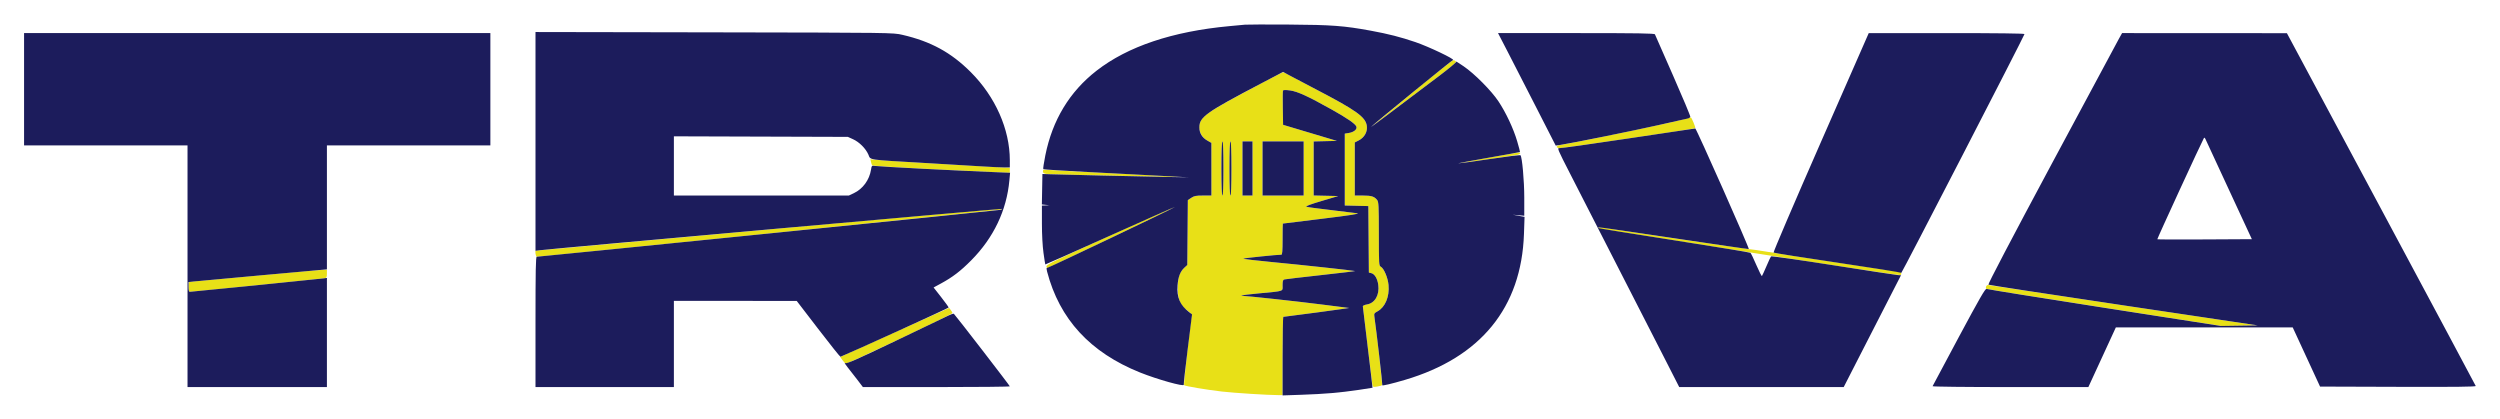
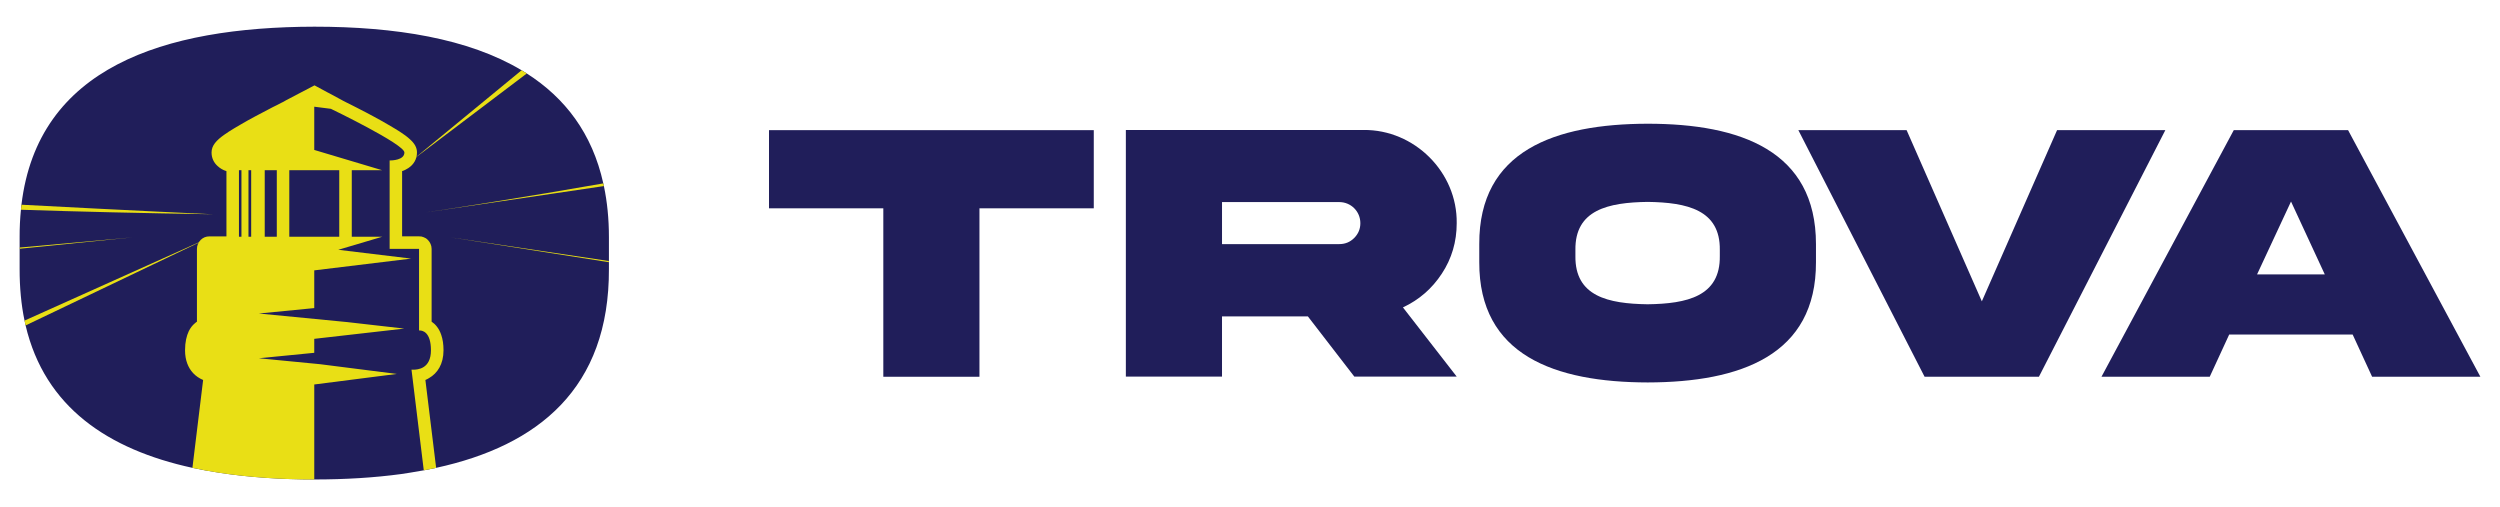
- <svg xmlns="http://www.w3.org/2000/svg" width="2493" height="417" viewBox="0 0 2493 417" version="1.1">
-   <path d="M 1407.500 93.111 C 1385.500 111.258, 1367.050 126.597, 1366.500 127.199 C 1365.596 128.189, 1390.854 109.235, 1436.185 74.905 C 1448.630 65.480, 1452.581 61.981, 1451.735 61.135 C 1451.111 60.511, 1449.902 60.027, 1449.050 60.059 C 1448.197 60.092, 1429.500 74.965, 1407.500 93.111 M 1259.500 82.173 C 1212.140 107.253, 1201.637 113.616, 1198.072 119.384 C 1193.645 126.547, 1196.256 135.801, 1203.942 140.191 L 1207.985 142.500 1207.992 168.750 L 1208 195 1199.648 195 C 1192.600 195, 1190.765 195.357, 1187.898 197.289 L 1184.500 199.579 1184.236 231.837 L 1183.972 264.094 1180.585 267.481 C 1175.970 272.096, 1174.515 276.889, 1174.507 287.500 C 1174.498 298.851, 1176.934 304.519, 1184 309.596 C 1187.659 312.224, 1188.640 313.498, 1188.350 315.245 C 1186.478 326.498, 1180.186 383.574, 1180.758 384.106 C 1181.827 385.099, 1203.316 388.711, 1218.500 390.449 C 1230.893 391.868, 1264.158 393.984, 1274.250 393.995 L 1279 394 1279 355 C 1279 333.550, 1279.338 315.982, 1279.750 315.960 C 1282.312 315.822, 1346.285 307.188, 1345.365 307.104 C 1344.741 307.047, 1331.916 305.421, 1316.865 303.492 C 1294.401 300.612, 1242.754 295, 1238.714 295 C 1238.138 295, 1237.854 294.815, 1238.083 294.589 C 1238.312 294.363, 1246.150 293.446, 1255.500 292.552 C 1281.327 290.081, 1279 290.876, 1279 284.522 C 1279 280.239, 1279.359 279.037, 1280.750 278.660 C 1281.713 278.399, 1298.155 276.462, 1317.289 274.356 C 1336.423 272.249, 1351.723 270.413, 1351.289 270.275 C 1349.557 269.726, 1296.748 264.020, 1268.782 261.361 C 1252.437 259.807, 1239.387 258.252, 1239.782 257.906 C 1240.377 257.385, 1273.694 253.946, 1277.750 253.987 C 1278.697 253.997, 1279 250.240, 1279 238.500 C 1279 229.975, 1279.112 222.983, 1279.250 222.962 C 1279.388 222.941, 1297.050 220.766, 1318.500 218.129 C 1346.882 214.640, 1356.411 213.158, 1353.500 212.685 C 1351.300 212.327, 1339.375 210.869, 1327 209.445 C 1314.625 208.020, 1303.692 206.545, 1302.705 206.167 C 1301.519 205.714, 1306.610 203.787, 1317.705 200.490 L 1334.500 195.500 1322.250 195.219 L 1310 194.938 1310 168.001 L 1310 141.063 1321.579 140.782 L 1333.157 140.500 1306.329 132.482 L 1279.500 124.465 1279.224 108.021 C 1279.073 98.977, 1279.144 91.068, 1279.382 90.447 C 1279.693 89.637, 1281.720 89.572, 1286.544 90.219 C 1293.826 91.194, 1304.356 96.027, 1328 109.243 C 1343.517 117.917, 1351.747 123.629, 1352.600 126.314 C 1353.459 129.022, 1350.059 131.807, 1344.880 132.635 L 1341 133.256 1341 169.096 L 1341 204.937 1352.750 205.218 L 1364.500 205.500 1364.763 238.645 L 1365.027 271.790 1367.544 272.422 C 1370.843 273.250, 1373.600 277.927, 1374.416 284.078 C 1375.757 294.187, 1371.039 302.330, 1363.106 303.599 C 1360.848 303.960, 1358.994 304.536, 1358.987 304.878 C 1358.958 306.307, 1368.113 381.697, 1368.575 383.831 C 1369.036 385.966, 1369.433 386.105, 1373.289 385.478 C 1375.605 385.102, 1377.812 384.503, 1378.194 384.147 C 1378.739 383.639, 1373.085 333.111, 1370.565 315.965 C 1370.088 312.724, 1370.342 312.271, 1373.618 310.506 C 1381.300 306.369, 1385.738 295.803, 1384.656 284.224 C 1383.972 276.900, 1380.049 267.632, 1376.924 265.959 C 1375.088 264.977, 1374.999 263.475, 1374.978 233.215 C 1374.958 204.676, 1374.783 201.286, 1373.228 199.367 C 1370.399 195.875, 1367.563 195, 1359.066 195 L 1351 195 1351 168.520 L 1351 142.041 1354.936 140.033 C 1360.676 137.104, 1363.879 131.293, 1362.988 125.423 C 1361.653 116.622, 1352.489 110.032, 1313 89.477 C 1301.725 83.608, 1289.757 77.274, 1286.404 75.403 C 1283.051 73.531, 1279.901 72.025, 1279.404 72.056 C 1278.907 72.086, 1269.950 76.639, 1259.500 82.173 M 1682.500 118.087 C 1671.916 121.317, 1577.677 141.022, 1556.199 144.497 C 1551.603 145.241, 1550.888 147.317, 1555.077 147.751 C 1557.709 148.025, 1689.732 128.601, 1690.506 127.827 C 1691.085 127.248, 1686.821 116.966, 1686.052 117.086 C 1685.748 117.133, 1684.150 117.584, 1682.500 118.087 M 1218 168 C 1218 185.333, 1218.358 195, 1219 195 C 1219.642 195, 1220 185.333, 1220 168 C 1220 150.667, 1219.642 141, 1219 141 C 1218.358 141, 1218 150.667, 1218 168 M 1226 168 C 1226 185.333, 1226.358 195, 1227 195 C 1227.642 195, 1228 185.333, 1228 168 C 1228 150.667, 1227.642 141, 1227 141 C 1226.358 141, 1226 150.667, 1226 168 M 1239 168 L 1239 195 1244 195 L 1249 195 1249 168 L 1249 141 1244 141 L 1239 141 1239 168 M 1259 168 L 1259 195 1279.500 195 L 1300 195 1300 168 L 1300 141 1279.500 141 L 1259 141 1259 168 M 1482.500 157.504 C 1466 160.421, 1453.279 162.851, 1454.231 162.904 C 1455.887 162.996, 1507.541 155.550, 1513.250 154.397 C 1516.260 153.789, 1517.065 151.939, 1514.250 152.100 C 1513.287 152.155, 1499 154.587, 1482.500 157.504 M 868.601 161.666 C 868.975 163.225, 869.461 164.705, 869.680 164.956 C 870.320 165.688, 938.969 169.458, 990.750 171.605 L 1007 172.278 1007 169.827 L 1007 167.375 984.250 166.141 C 946.416 164.088, 880.908 160.104, 874.210 159.448 L 867.920 158.832 868.601 161.666 M 1040 170.905 C 1040 172.396, 1040.832 173.039, 1043.250 173.415 C 1046.282 173.886, 1111.728 175.505, 1163 176.378 C 1191.335 176.860, 1188.092 176.641, 1113 173.011 C 1079.175 171.376, 1048.912 169.782, 1045.750 169.469 C 1040.473 168.947, 1040 169.066, 1040 170.905 M 1107 234.868 C 1053.950 258.813, 1043.500 263.856, 1043.500 265.515 C 1043.500 266.607, 1043.950 267.419, 1044.500 267.321 C 1045.579 267.127, 1167.548 208.938, 1170.636 207.144 C 1176.772 203.578, 1163.840 209.212, 1107 234.868 M 763.500 229.054 C 637.550 240.519, 534.388 249.922, 534.250 249.949 C 533.282 250.145, 534.249 256.002, 535.250 256.010 C 539.416 256.044, 995.056 209.775, 997.500 209.070 C 1000.422 208.227, 1000.395 208.204, 996.500 208.207 C 994.300 208.209, 889.450 217.590, 763.500 229.054 M 1594 227.139 C 1594 227.612, 1594.338 228.006, 1594.750 228.014 C 1595.162 228.022, 1629.700 233.458, 1671.500 240.095 C 1713.300 246.732, 1752.225 252.867, 1758 253.729 C 1763.775 254.590, 1796.828 259.700, 1831.450 265.083 C 1866.073 270.466, 1894.761 274.648, 1895.200 274.376 C 1896.537 273.550, 1896.093 271, 1894.612 271 C 1892.929 271, 1770.983 252.603, 1759 250.541 C 1754.325 249.736, 1747.800 248.805, 1744.500 248.470 C 1739.755 247.989, 1605.216 228.199, 1596.250 226.663 C 1595.013 226.451, 1594 226.665, 1594 227.139 M 254.500 275.048 C 220.400 278.245, 191.488 280.892, 190.250 280.930 C 188.226 280.993, 188 281.502, 188 286 C 188 289.253, 188.424 291, 189.213 291 C 191.652 291, 321.569 277.908, 323.750 277.442 C 325.626 277.042, 326 276.300, 326 272.981 L 326 269 321.250 269.118 C 318.637 269.182, 288.600 271.851, 254.500 275.048 M 1980.605 285.587 C 1980.236 286.548, 1980.287 287.629, 1980.717 287.988 C 1981.148 288.348, 2034.150 296.845, 2098.500 306.871 L 2215.500 325.100 2233.500 324.800 L 2251.500 324.500 2118 304.582 C 2044.575 293.627, 1983.775 284.478, 1982.888 284.251 C 1981.995 284.023, 1980.977 284.619, 1980.605 285.587 M 897.823 328.925 C 871.051 340.949, 846.602 351.951, 843.492 353.375 L 837.838 355.964 840.043 359.061 C 841.256 360.764, 842.801 362.370, 843.476 362.629 C 844.780 363.130, 949.325 313.575, 949.720 312.269 C 949.848 311.846, 949.176 310.502, 948.226 309.282 L 946.500 307.064 897.823 328.925" stroke="none" fill="#e8e017" fill-rule="evenodd" />
-   <path d="M 1241.500 24.608 C 1239.300 24.817, 1232.325 25.468, 1226 26.054 C 1169.208 31.323, 1124.553 46.303, 1093.470 70.511 C 1066.544 91.482, 1049.471 119.712, 1042.395 154.961 C 1040.945 162.183, 1040.030 168.363, 1040.361 168.694 C 1040.692 169.025, 1061.333 170.347, 1086.231 171.631 C 1111.129 172.916, 1143.650 174.612, 1158.500 175.401 L 1185.500 176.834 1161 176.396 C 1135.842 175.946, 1061.780 174.226, 1047.500 173.761 L 1039.500 173.500 1039.224 188.688 L 1038.949 203.876 1042.724 204.270 L 1046.500 204.664 1042.750 204.832 L 1039 205 1039 222.966 C 1039 233.856, 1039.619 245.371, 1040.572 252.205 C 1041.437 258.405, 1042.248 263.582, 1042.375 263.709 C 1042.502 263.835, 1071.581 250.914, 1106.995 234.995 C 1142.409 219.075, 1171.525 206.192, 1171.698 206.365 C 1172.153 206.820, 1044.754 267.543, 1043.896 267.280 C 1043.501 267.158, 1043.614 268.733, 1044.148 270.780 C 1056.538 318.267, 1087.133 351.492, 1136.843 371.443 C 1154.141 378.385, 1181.263 385.972, 1180.463 383.645 C 1180.247 383.015, 1182.015 366.975, 1184.392 348 L 1188.713 313.500 1186.108 311.500 C 1176.638 304.231, 1173.354 296.729, 1174.280 284.486 C 1174.922 275.997, 1176.903 270.827, 1180.970 267.028 L 1183.972 264.224 1184.236 231.901 L 1184.500 199.579 1187.898 197.289 C 1190.765 195.357, 1192.600 195, 1199.648 195 L 1208 195 1207.992 168.750 L 1207.985 142.500 1203.942 140.191 C 1198.744 137.222, 1196.009 132.718, 1196.004 127.118 C 1195.995 116.688, 1202.109 112.337, 1258 83.003 L 1279.500 71.719 1285.500 74.981 C 1288.800 76.775, 1300.950 83.172, 1312.500 89.196 C 1352.621 110.122, 1361.649 116.600, 1362.988 125.423 C 1363.879 131.293, 1360.676 137.104, 1354.936 140.033 L 1351 142.041 1351 168.520 L 1351 195 1359.066 195 C 1367.563 195, 1370.399 195.875, 1373.228 199.367 C 1374.783 201.286, 1374.958 204.676, 1374.978 233.215 C 1374.999 263.475, 1375.088 264.977, 1376.924 265.959 C 1380.049 267.632, 1383.972 276.900, 1384.656 284.224 C 1385.738 295.803, 1381.300 306.369, 1373.618 310.506 C 1370.342 312.271, 1370.088 312.724, 1370.565 315.965 C 1372.531 329.341, 1378.786 383.538, 1378.430 384.114 C 1377.854 385.045, 1387.860 382.696, 1401 378.816 C 1476.508 356.519, 1517.181 306.684, 1519.695 233.384 L 1520.282 216.269 1514.391 215.190 L 1508.500 214.112 1514.250 214.628 L 1520 215.144 1520 197.123 C 1520 180.230, 1517.867 156.461, 1516.203 154.808 C 1515.817 154.424, 1502.225 156.101, 1486 158.535 C 1469.775 160.969, 1455.600 162.927, 1454.500 162.887 C 1453.400 162.846, 1466.664 160.353, 1483.976 157.347 C 1501.288 154.341, 1515.579 151.754, 1515.735 151.599 C 1515.890 151.444, 1514.634 146.633, 1512.944 140.908 C 1509.175 128.141, 1501.842 112.501, 1494.273 101.086 C 1487.220 90.450, 1470.234 73.350, 1459.500 66.080 C 1455.100 63.100, 1451.817 61.017, 1452.204 61.451 C 1452.591 61.886, 1445.391 67.934, 1436.204 74.891 C 1388.285 111.180, 1365.703 128.072, 1367.500 126.284 C 1371.343 122.460, 1447.513 60.317, 1448.926 59.852 C 1451.162 59.116, 1424.806 46.544, 1411.521 42.008 C 1396.758 36.968, 1384.553 33.844, 1367 30.612 C 1340.307 25.696, 1328.182 24.787, 1285.500 24.499 C 1263.500 24.351, 1243.700 24.400, 1241.500 24.608 M 534 141.030 L 534 250.123 538.250 249.543 C 547.897 248.228, 997.621 207.985, 999 208.314 C 999.825 208.511, 998.925 208.967, 997 209.327 C 993.672 209.950, 537.869 256.032, 535.250 256.010 C 534.263 256.002, 534 269.661, 534 321 L 534 386 603 386 L 672 386 672 343 L 672 300 733.250 300.046 L 794.500 300.092 815.975 328.054 C 827.787 343.433, 837.747 355.900, 838.109 355.758 C 847.205 352.188, 945.952 307.251, 945.971 306.672 C 945.987 306.217, 942.621 301.532, 938.490 296.260 L 930.980 286.675 938.240 282.741 C 949.931 276.406, 957.839 270.358, 968.530 259.579 C 990.802 237.124, 1003.853 209.771, 1006.562 179.873 L 1007.251 172.278 990.375 171.595 C 952.122 170.046, 878.163 166.211, 872.876 165.502 C 869.290 165.022, 869.246 165.060, 868.581 169.216 C 866.944 179.453, 860.429 188.376, 851.500 192.610 L 846.500 194.980 759.250 194.990 L 672 195 672 165.468 L 672 135.937 758.750 136.218 L 845.500 136.500 850.599 138.808 C 856.897 141.659, 863.243 147.999, 865.956 154.152 C 868.450 159.808, 863.564 159.080, 922 162.513 C 945.375 163.886, 971.700 165.457, 980.500 166.003 C 989.300 166.550, 998.862 166.997, 1001.750 166.998 L 1007 167 1006.996 159.750 C 1006.979 128.968, 992.550 96.423, 968.064 71.936 C 948.420 52.292, 928.176 41.259, 899.777 34.718 C 890.517 32.586, 890.169 32.581, 712.250 32.259 L 534 31.937 534 141.030 M 24 89 L 24 145 105.500 145 L 187 145 187 265.500 L 187 386 256.500 386 L 326 386 326 331.563 L 326 277.126 322.750 277.596 C 318.792 278.170, 191.010 290.999, 189.250 290.999 C 188.421 291, 188 289.361, 188 286.139 L 188 281.279 192.750 280.744 C 195.362 280.450, 226.412 277.599, 261.750 274.409 L 326 268.610 326 206.805 L 326 145 407.500 145 L 489 145 489 89 L 489 33 256.500 33 L 24 33 24 89 M 1503.274 51.250 C 1508.470 61.288, 1521.413 86.527, 1532.038 107.337 L 1551.357 145.174 1555.928 144.503 C 1566.474 142.957, 1628.509 130.432, 1653.500 124.804 C 1668.350 121.459, 1681.549 118.501, 1682.832 118.229 C 1684.115 117.958, 1685.363 117.217, 1685.606 116.584 C 1685.849 115.950, 1678.120 97.447, 1668.431 75.466 C 1658.741 53.485, 1650.582 34.938, 1650.300 34.250 C 1649.895 33.265, 1633.250 33, 1571.807 33 L 1493.829 33 1503.274 51.250 M 1815.629 142.099 C 1789.301 202.082, 1768.151 251.493, 1768.629 251.902 C 1769.108 252.311, 1797.850 256.842, 1832.500 261.971 C 1867.150 267.100, 1895.728 271.641, 1896.007 272.063 C 1896.401 272.661, 2017.459 38.002, 2018.833 33.976 C 2019.048 33.347, 1991.542 33.007, 1941.333 33.019 L 1863.500 33.038 1815.629 142.099 M 2113.196 38.250 C 2111.574 41.138, 2081.334 97.438, 2045.997 163.363 C 2005.845 238.270, 1982.154 283.477, 1982.831 283.896 C 1983.427 284.264, 2044.121 293.551, 2117.707 304.533 L 2251.500 324.500 2233.135 324.773 L 2214.770 325.046 2098.635 306.961 C 2034.761 297.014, 1981.825 288.524, 1981 288.094 C 1979.808 287.473, 1974.156 297.273, 1953.500 335.775 C 1939.200 362.429, 1927.350 384.634, 1927.167 385.119 C 1926.976 385.622, 1960.188 386, 2004.667 385.999 L 2082.500 385.998 2096.207 356.249 L 2109.914 326.500 2198.109 326.500 L 2286.303 326.500 2299.933 356 L 2313.562 385.500 2391.367 385.756 C 2448.596 385.945, 2469.072 385.715, 2468.796 384.889 C 2468.590 384.271, 2426.139 304.862, 2374.461 208.425 L 2280.500 33.085 2198.323 33.043 L 2116.147 33 2113.196 38.250 M 1279.382 90.447 C 1279.144 91.068, 1279.073 98.977, 1279.224 108.021 L 1279.500 124.465 1306.329 132.482 L 1333.157 140.500 1321.579 140.782 L 1310 141.063 1310 168.001 L 1310 194.938 1322.250 195.219 L 1334.500 195.500 1317.705 200.490 C 1306.610 203.787, 1301.519 205.714, 1302.705 206.167 C 1303.692 206.545, 1314.625 208.020, 1327 209.445 C 1339.375 210.869, 1351.300 212.327, 1353.500 212.685 C 1356.411 213.158, 1346.882 214.640, 1318.500 218.129 C 1297.050 220.766, 1279.388 222.941, 1279.250 222.962 C 1279.112 222.983, 1279 229.975, 1279 238.500 C 1279 250.240, 1278.697 253.997, 1277.750 253.987 C 1273.694 253.946, 1240.377 257.385, 1239.782 257.906 C 1239.387 258.252, 1252.437 259.807, 1268.782 261.361 C 1296.748 264.020, 1349.557 269.726, 1351.289 270.275 C 1351.723 270.413, 1336.423 272.249, 1317.289 274.356 C 1298.155 276.462, 1281.713 278.399, 1280.750 278.660 C 1279.359 279.037, 1279 280.239, 1279 284.522 C 1279 290.876, 1281.327 290.081, 1255.500 292.552 C 1246.150 293.446, 1238.313 294.363, 1238.083 294.589 C 1237.854 294.815, 1238.138 295, 1238.714 295 C 1242.754 295, 1294.401 300.612, 1316.865 303.492 C 1331.916 305.421, 1344.741 307.047, 1345.365 307.104 C 1346.285 307.188, 1282.312 315.822, 1279.750 315.960 C 1279.338 315.982, 1279 333.621, 1279 355.158 L 1279 394.316 1298.250 393.648 C 1321.078 392.855, 1335.508 391.628, 1354.500 388.863 C 1362.200 387.742, 1368.575 386.752, 1368.666 386.663 C 1368.757 386.573, 1366.628 368.500, 1363.933 346.500 C 1361.239 324.500, 1359.026 305.995, 1359.017 305.378 C 1359.008 304.761, 1360.848 303.960, 1363.106 303.599 C 1371.039 302.330, 1375.757 294.187, 1374.416 284.078 C 1373.600 277.927, 1370.843 273.250, 1367.544 272.422 L 1365.027 271.790 1364.763 238.645 L 1364.500 205.500 1352.750 205.218 L 1341 204.937 1341 169.096 L 1341 133.256 1344.880 132.635 C 1350.059 131.807, 1353.459 129.022, 1352.600 126.314 C 1351.747 123.629, 1343.517 117.917, 1328 109.243 C 1304.356 96.027, 1293.826 91.194, 1286.544 90.219 C 1281.720 89.572, 1279.693 89.637, 1279.382 90.447 M 1623.500 138.113 C 1587.200 143.570, 1556.370 147.896, 1554.988 147.726 C 1552.637 147.436, 1553.315 149.051, 1565.579 172.958 C 1585.835 212.443, 1646.762 331.530, 1661.388 360.225 L 1674.500 385.951 1756.521 385.975 L 1838.543 386 1853.768 356.250 C 1862.142 339.887, 1874.994 314.800, 1882.327 300.500 L 1895.660 274.500 1892.580 274.319 C 1890.886 274.219, 1861.883 269.797, 1828.128 264.491 C 1794.373 259.185, 1766.437 255.217, 1766.047 255.672 C 1765.657 256.127, 1763.603 260.550, 1761.482 265.500 C 1759.361 270.450, 1757.356 274.831, 1757.026 275.236 C 1756.697 275.642, 1754.205 270.775, 1751.488 264.422 C 1748.772 258.069, 1746.088 252.519, 1745.525 252.090 C 1744.961 251.660, 1710.770 246.047, 1669.544 239.615 C 1628.319 233.184, 1594.381 227.715, 1594.128 227.461 C 1593.874 227.207, 1593.854 226.846, 1594.083 226.658 C 1594.313 226.470, 1628.025 231.347, 1669 237.496 C 1709.975 243.644, 1743.679 248.532, 1743.897 248.357 C 1744.677 247.733, 1691.553 128.002, 1690.537 128.095 C 1689.967 128.148, 1659.800 132.656, 1623.500 138.113 M 2197.797 137.561 C 2195.598 141.284, 2150.933 238.266, 2151.265 238.598 C 2151.497 238.830, 2172.807 238.903, 2198.620 238.760 L 2245.554 238.500 2222.828 189.500 C 2210.328 162.550, 2199.708 139.627, 2199.227 138.561 C 2198.746 137.494, 2198.102 137.044, 2197.797 137.561 M 1218 168 C 1218 185.333, 1218.358 195, 1219 195 C 1219.642 195, 1220 185.333, 1220 168 C 1220 150.667, 1219.642 141, 1219 141 C 1218.358 141, 1218 150.667, 1218 168 M 1226 168 C 1226 185.333, 1226.358 195, 1227 195 C 1227.642 195, 1228 185.333, 1228 168 C 1228 150.667, 1227.642 141, 1227 141 C 1226.358 141, 1226 150.667, 1226 168 M 1239 168 L 1239 195 1244 195 L 1249 195 1249 168 L 1249 141 1244 141 L 1239 141 1239 168 M 1259 168 L 1259 195 1279.500 195 L 1300 195 1300 168 L 1300 141 1279.500 141 L 1259 141 1259 168 M 946 314.570 C 943.525 315.802, 919.678 327.243, 893.008 339.994 C 852.721 359.255, 844.211 362.989, 842.720 362.057 C 841.733 361.441, 842.854 363.320, 845.213 366.234 C 847.571 369.147, 851.970 374.786, 854.990 378.765 L 860.479 386 933.740 386 C 974.033 386, 1006.997 385.663, 1006.993 385.250 C 1006.987 384.561, 952.735 314.246, 951.182 312.915 C 950.807 312.593, 948.475 313.338, 946 314.570" stroke="none" fill="#1c1c5c" fill-rule="evenodd" />
+ <svg xmlns="http://www.w3.org/2000/svg" id="Layer_1" data-name="Layer 1" viewBox="0 0 2056.37 416.35">
+   <defs>
+     <style>
+       .cls-1 {
+         fill: #201e5a;
+       }
+ 
+       .cls-2 {
+         fill: #e9df15;
+       }
+     </style>
+   </defs>
+   <g>
+     <path class="cls-1" d="M726.57,309.9V171.35h-94.03V107.06h267.14v64.29h-94.03v138.55h-79.09Z" />
+     <path class="cls-1" d="M1121.54,106.91c41.81-.45,77.27,34.71,76.67,76.67,0,15.24-4.08,29.13-12.23,41.5-8,12.23-18.71,21.58-32,27.77l44.22,56.9h-84.22l-38.19-49.5h-70.63v49.5h-79.09V106.91h195.45Zm-116.37,59.32v34.56h96.44c4.83,0,8.9-1.66,12.22-4.98,3.47-3.47,5.13-7.55,5.13-12.23,0-9.66-7.7-17.36-17.36-17.36h-96.44Z" />
+     <path class="cls-1" d="M1493.72,200.78v14.79c.3,76.67-62.18,98.86-138.4,99.01-76.37-.15-138.85-22.34-138.55-99.01v-14.79c-.3-76.82,62.18-98.86,138.55-99.01,76.37,0,138.4,22.34,138.4,99.01Zm-79.09,4.83c.45-33.05-27.02-39.09-59.32-39.54-32.45,.45-59.92,6.49-59.46,39.54v4.98c-.45,33.2,27.02,39.24,59.46,39.69,32.3-.45,59.77-6.49,59.32-39.69v-4.98Z" />
+     <path class="cls-1" d="M1630.16,247.87l61.88-140.81h89.05l-103.99,202.84h-94.03l-103.84-202.84h89.05l61.88,140.81Z" />
+     <path class="cls-1" d="M1837.38,107.06h94.03l108.82,202.84h-89.05l-16-34.72h-101.57l-16,34.72h-89.05l108.82-202.84Zm19.17,118.63h55.69l-27.77-59.92-27.92,59.92Z" />
+   </g>
+   <g>
+     <path class="cls-1" d="M500.87,195.24v25.87c.38,98.38-58.3,145.5-142.12,163.71-3.34,.73-6.72,1.43-10.17,2.05-3.62,.66-7.28,1.29-11,1.88-2.44,.38-4.88,.77-7.38,1.15-22.5,3.06-46.39,4.46-71.08,4.49h-.63c-27.23-.04-53.42-1.74-77.94-5.5-7.59-1.15-15.04-2.51-22.29-4.07-69.37-15.11-121.43-49.94-137.21-117.15-.28-1.29-.56-2.61-.87-3.97-2.72-12.99-4.07-27.16-4.04-42.59v-25.87c-.03-7.91,.35-15.46,1.08-22.71,.1-1.43,.24-2.79,.42-4.14C31.13,55.59,134.38,22.23,258.63,21.95c66.38,0,126.66,9.65,170.4,35.83l4.28,2.65c31.52,20.13,53.84,49.31,62.93,90.4,.21,.7,.38,1.46,.49,2.23,2.72,12.89,4.14,26.89,4.14,42.17Z" />
+     <g>
+       <path class="cls-2" d="M496.25,150.85c.19,.71,.38,1.46,.47,2.21l-146.39,21.64c23-3.48,81.33-12.46,145.92-23.85Z" />
+       <path class="cls-2" d="M175.39,176.25c-58.19-.89-110.73-2.16-158.15-3.72,.09-1.41,.24-2.77,.42-4.14,89.28,4.75,157.72,7.86,157.72,7.86Z" />
+       <polygon class="cls-2" points="433.31 60.44 339.98 131.04 429.03 57.8 433.31 60.44" />
+       <path class="cls-2" d="M172.57,195.25L21.05,267.69c-.28-1.32-.56-2.63-.85-4l152.36-68.44Z" />
+       <polygon class="cls-2" points="370.6 195.25 500.86 214.72 500.86 215.67 370.6 195.25" />
+       <polygon class="cls-2" points="108.92 195.25 16.16 204.61 16.16 203.62 108.92 195.25" />
+       <path class="cls-2" d="M352.94,310.96c6.79-3.87,11.87-11.32,11.87-22.84,0-5.15-.7-9.26-1.85-12.61-1.88-5.61-4.98-8.95-7.94-10.93v-59.9c0-2.82-1.22-5.4-3.06-7.31l-1.5-1.29c-1.15-.66-2.33-1.18-3.73-1.53-.66-.1-1.36-.14-2.05-.14h-13.93v-53.66c.98-.31,1.85-.66,2.65-1.08,.87-.42,1.67-.87,2.44-1.39,4.46-2.92,7.14-7.38,7.14-12.88,0-4.14-2.05-7.49-5.78-10.83-2.23-2.09-5.05-4.15-8.39-6.3-2.61-1.67-5.78-3.55-9.3-5.61-3.59-2.2-7.77-4.39-12.19-6.83-3.83-2.06-7.63-4.11-11.25-5.92-1.15-.59-2.33-1.25-3.38-1.74l-4.88-2.47c-1.88-.98-3.73-1.78-5.19-2.61l-1.36-.73-10.55-5.71-1.18-.59-9.23-4.98-1.6-.87-.21,.11-22.74,11.91-3.27,1.84-.24,.07c-1.43,.7-2.93,1.46-4.49,2.33-1.11,.52-2.12,1.12-3.27,1.6l-14.77,7.77c-2.23,1.18-4.39,2.44-6.44,3.52-2.02,1.11-3.97,2.26-5.75,3.31-3.52,2.05-6.72,3.93-9.3,5.61-1.08,.83-2.23,1.46-3.2,2.16-7.03,4.88-11.01,9.23-11.01,14.98,0,4.53,1.85,8.43,5.08,11.25,1.92,1.78,4.28,3.2,7.17,4.11v53.66h-13.93c-1.46,0-2.75,.21-4.04,.73-1.22,.49-2.33,1.32-3.27,2.23-1.85,1.92-3.03,4.49-3.03,7.31v59.9c-.59,.35-1.18,.83-1.78,1.39-1.85,1.5-3.52,3.59-4.94,6.44-1.78,3.8-3.06,8.81-3.06,15.7,0,8.18,2.58,14.35,6.55,18.67,2.33,2.54,5.26,4.46,8.32,5.75l-8.81,72.3c7.24,1.57,14.7,2.92,22.29,4.07,24.52,3.76,50.7,5.47,77.94,5.5v-78.18l67.87-8.67-63.07-8.01-50.39-4.88,45.58-4.49v-11.49l74-8.43-46.73-5.33-72.85-7.07,45.58-4.46v-31.03l79.68-9.68-59.93-7.24,36.11-10.72h-25v-54.74h25l-55.86-16.68v-35.56l13.69,1.74s60.46,29.11,60.46,35.9c0,6.37-10.38,6.58-12.01,6.58-.1,0-.14-.04-.14-.04v72.75h24.2v67.14h.59c2.09,0,9.19,1.08,9.19,16.3s-10.83,15.95-14.63,15.95c-.8,0-1.36-.04-1.36-.04l10.1,82.85c3.45-.63,6.83-1.32,10.17-2.05l-8.85-72.3c1.04-.42,2.05-.97,3.03-1.57Zm-154.34-116.24h-2.05v-54.74h2.05v54.74Zm8.01,0h-2.23v-54.74h2.23v54.74Zm21.07,0h-9.93v-54.74h9.93v54.74Zm51.37-54.74v54.74h-41.09v-54.74h41.09Z" />
+     </g>
+   </g>
</svg>
